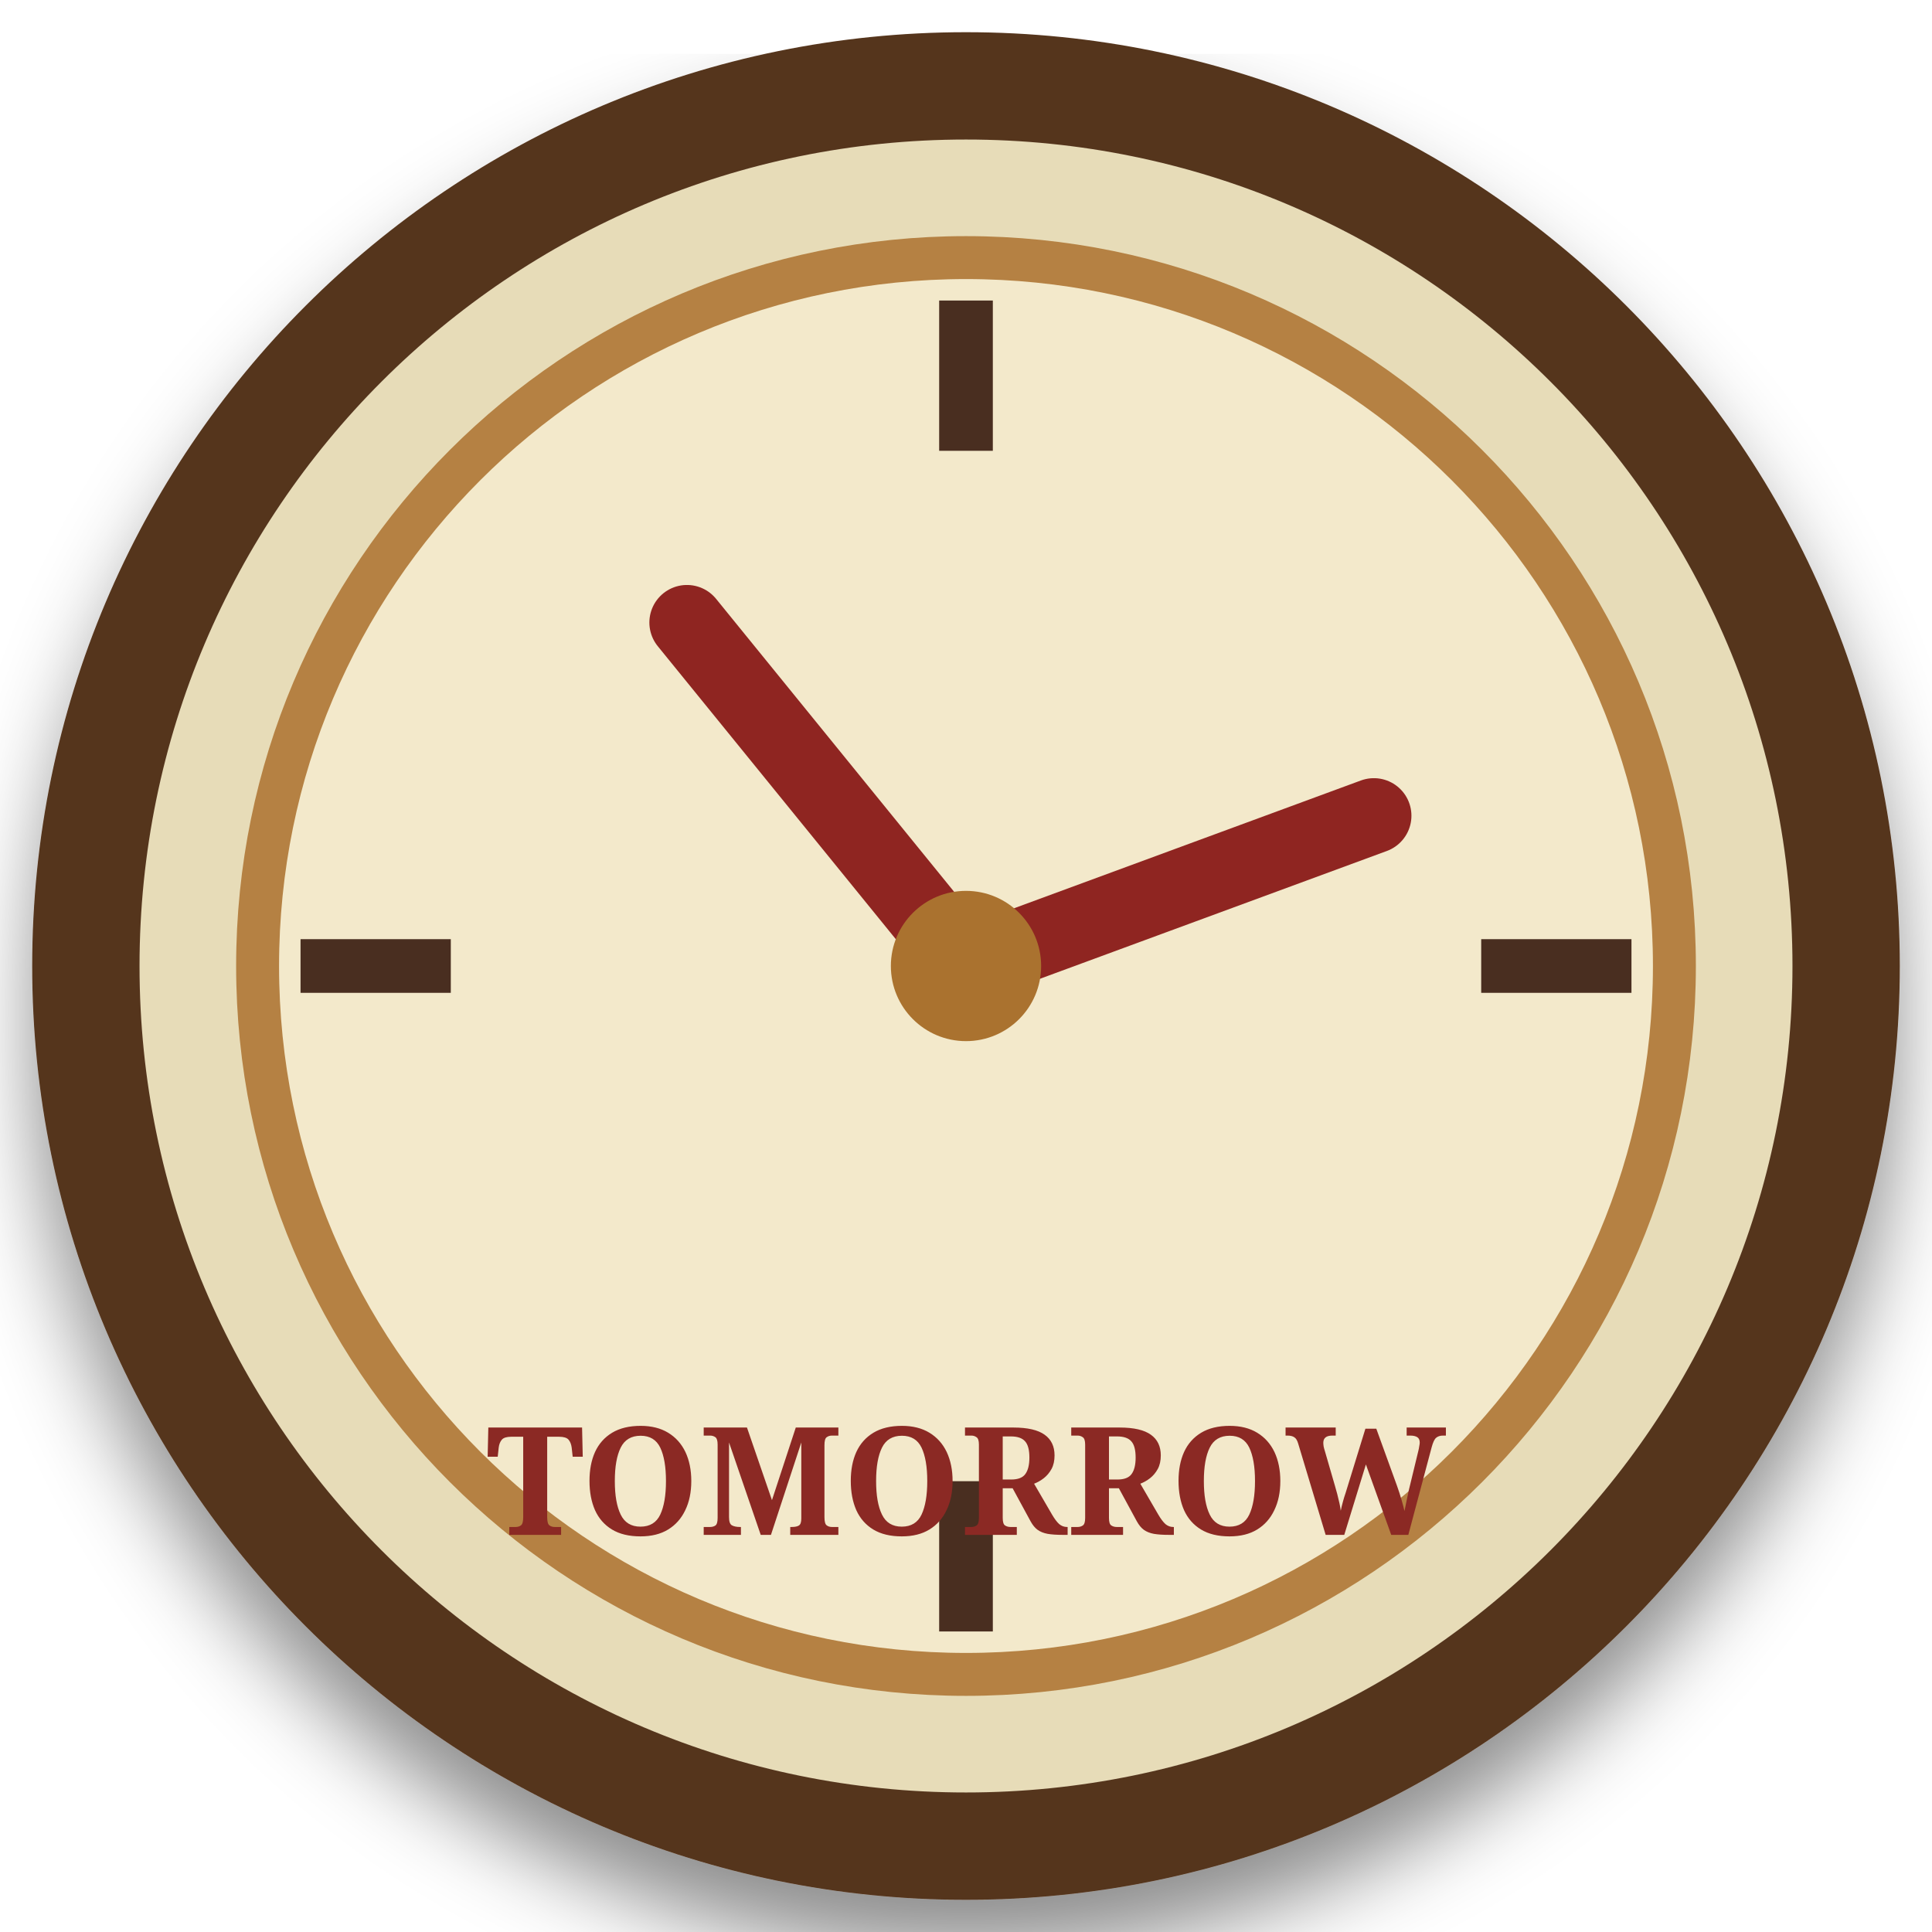
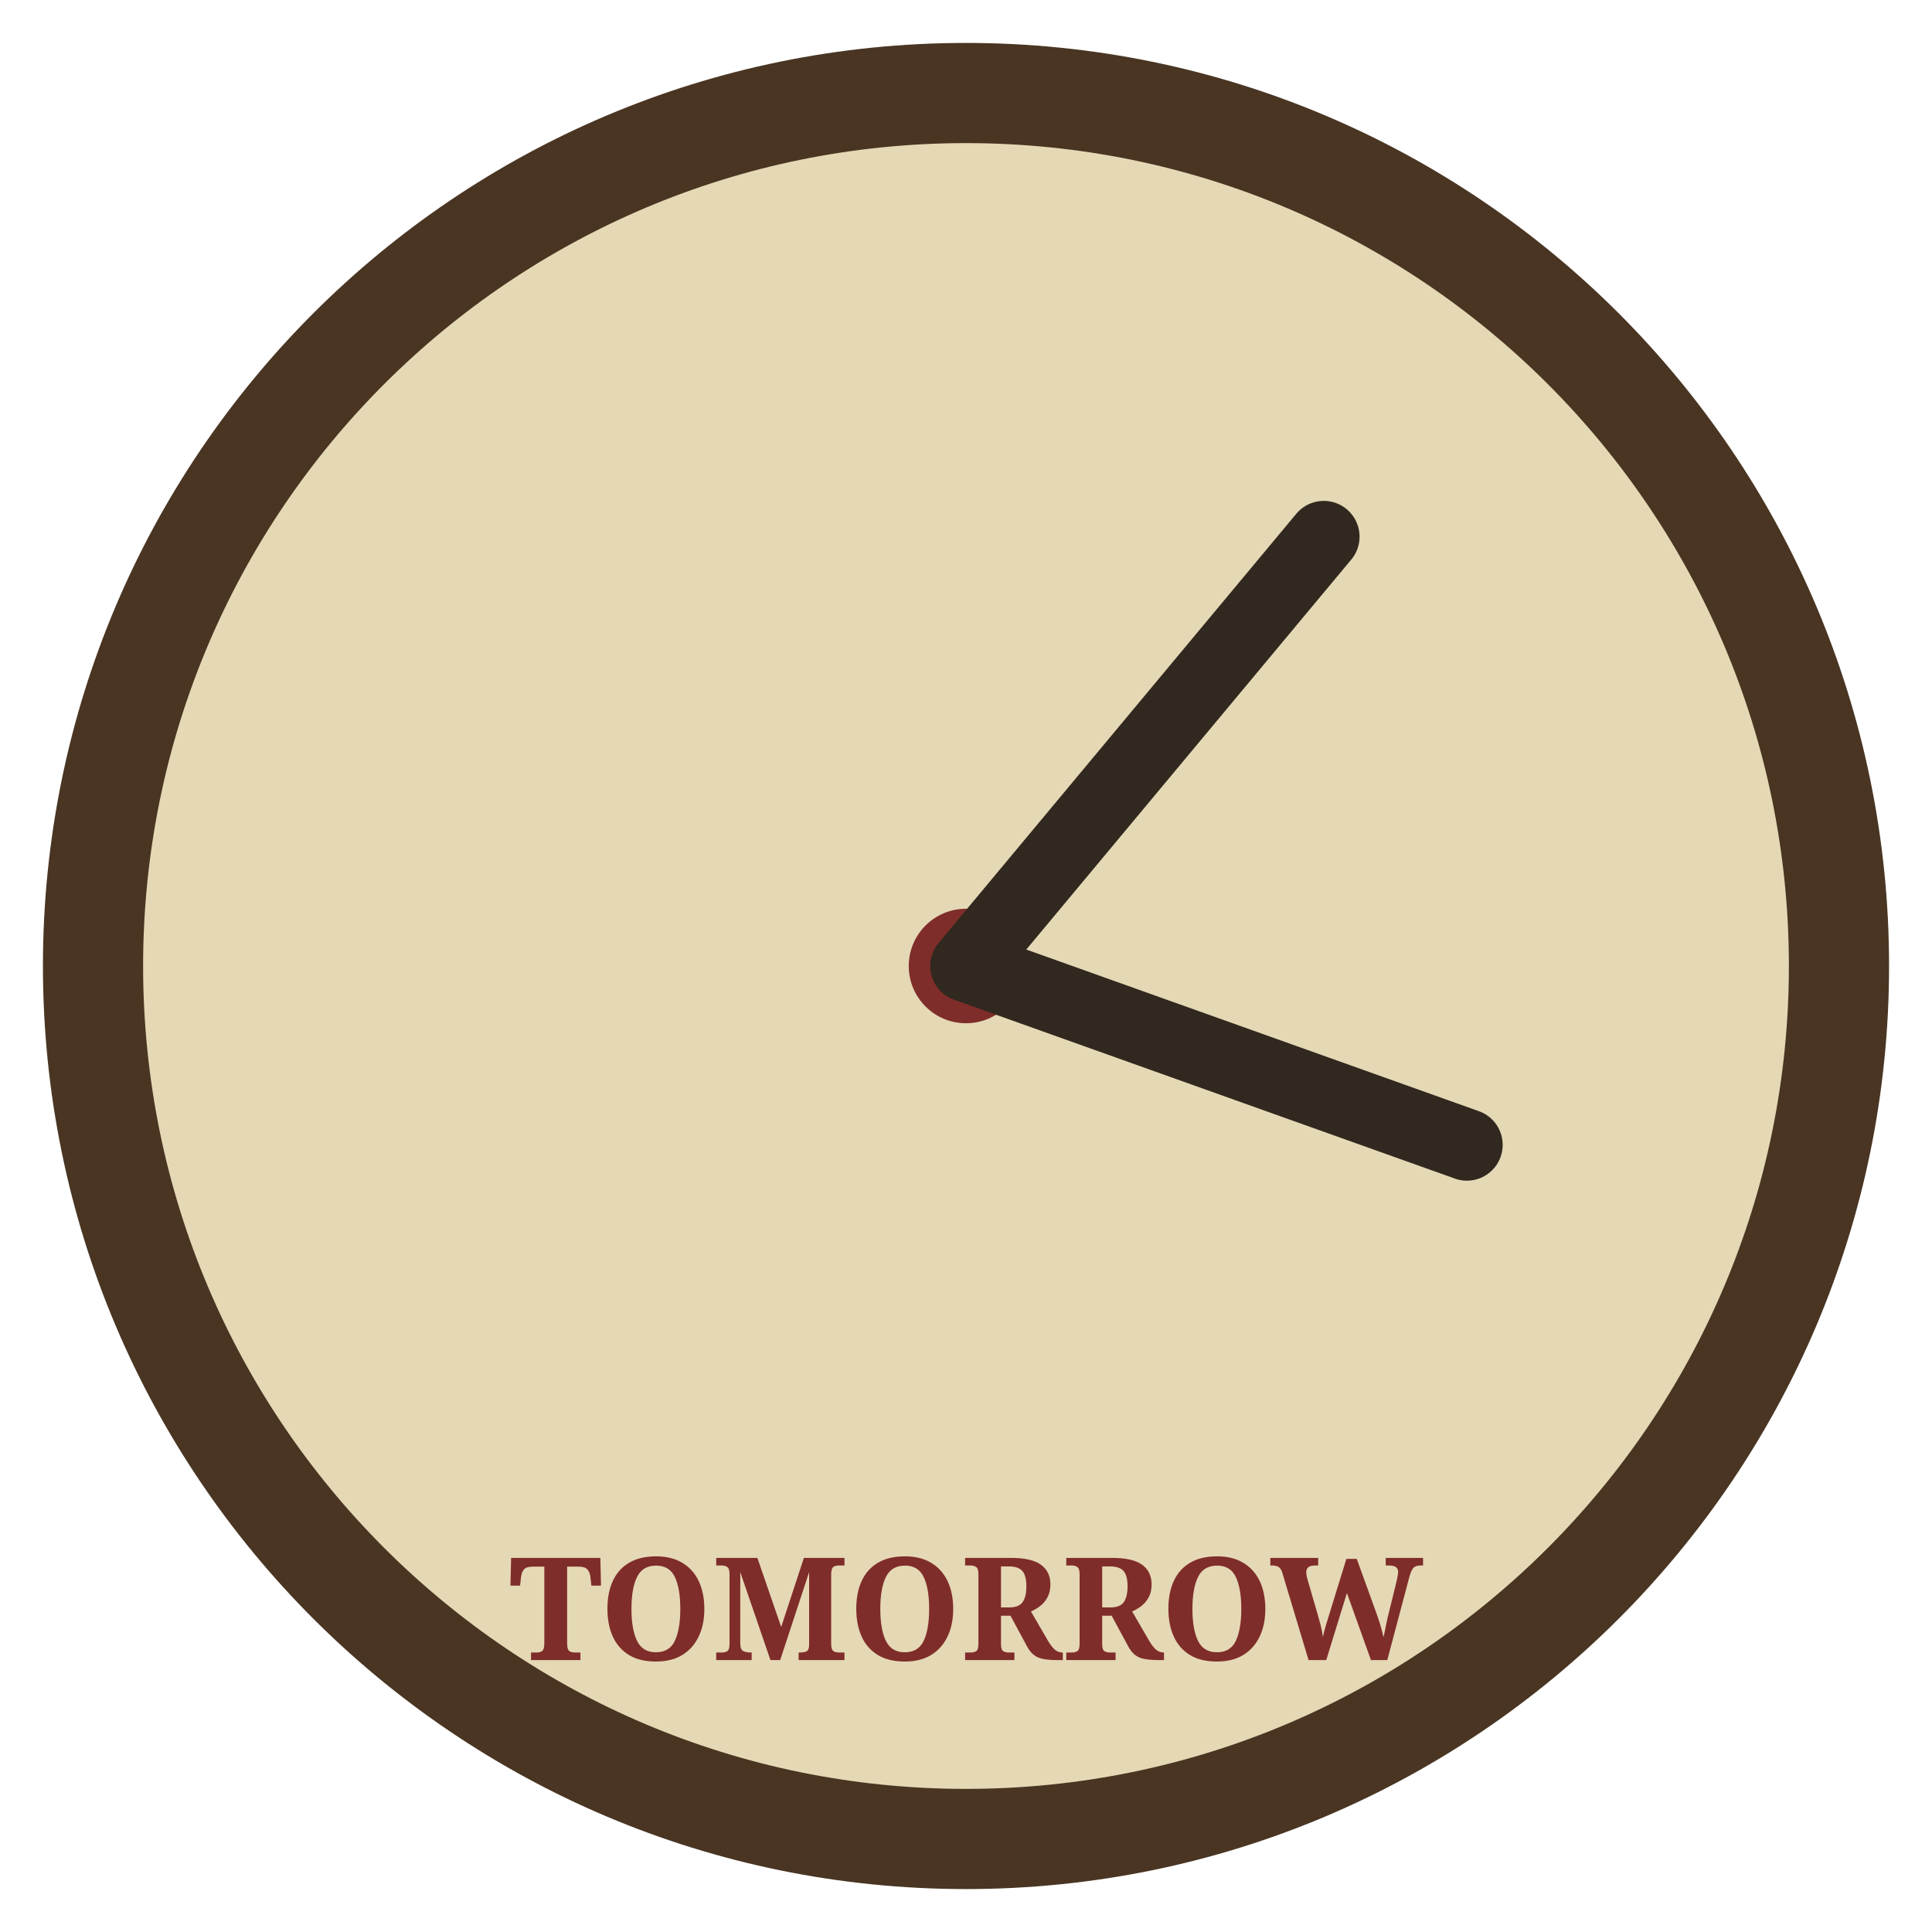
- <svg xmlns="http://www.w3.org/2000/svg" width="180" height="180" viewBox="0 0 180 180">
-   <defs>
-     <filter id="rough">
-       <feTurbulence baseFrequency=".012" numOctaves="2" seed="4" result="n" />
-       <feDisplacementMap in="SourceGraphic" in2="n" scale="1.2" />
-     </filter>
-     <filter id="shadow" x="-30%" y="-30%" width="160%" height="180%">
-       <feDropShadow dx="0" dy="5" stdDeviation="4" flood-color="#000" flood-opacity=".45" />
-     </filter>
-     <linearGradient id="wood" x1="0" y1="0" x2="0" y2="1">
-       <stop stop-color="#81532f" />
-       <stop offset="1" stop-color="#3d281d" />
-     </linearGradient>
-     <linearGradient id="brass" x1="0" y1="0" x2="1" y2="1">
-       <stop stop-color="#f4d27d" />
-       <stop offset=".45" stop-color="#a86b28" />
-       <stop offset="1" stop-color="#5d3617" />
-     </linearGradient>
-     <linearGradient id="teal" x1="0" y1="0" x2="0" y2="1">
-       <stop stop-color="#3e7772" />
-       <stop offset="1" stop-color="#153f40" />
-     </linearGradient>
-     <radialGradient id="glass">
-       <stop stop-color="#d9f3ee" stop-opacity=".65" />
-       <stop offset="1" stop-color="#5f9d9c" stop-opacity=".25" />
-     </radialGradient>
-   </defs>
-   <circle cx="90" cy="90" r="82" fill="#e7dcb8" stroke="#55351f" stroke-width="10" filter="url(#shadow)" />
-   <circle cx="90" cy="90" r="66" fill="#f3e9cb" stroke="#b58143" stroke-width="4" />
-   <g stroke="#492e20" stroke-width="5">
-     <path d="M90 28V42M90 138V152M28 90H42M138 90H152" />
-   </g>
-   <path d="M90 90L64 58M90 90L128 76" stroke="#8f2521" stroke-width="7" stroke-linecap="round" />
-   <circle cx="90" cy="90" r="7" fill="#aa722f" />
-   <text x="90" y="143" text-anchor="middle" font-family="Georgia" font-size="14" font-weight="bold" fill="#8b2924">TOMORROW</text>
+ <svg xmlns="http://www.w3.org/2000/svg" width="270" height="270" viewBox="0 0 270 270">
+   <rect width="270" height="270" fill="none" />
+   <circle cx="135" cy="135" r="122" fill="#e5d8b5" stroke="#493522" stroke-width="14" />
+   <circle cx="135" cy="135" r="8" fill="#7f2d2a" />
+   <path d="M135 135L185 75M135 135L205 160" stroke="#31281f" stroke-width="10" stroke-linecap="round" />
+   <text x="135" y="232" text-anchor="middle" font-family="Georgia,serif" font-size="20" font-weight="700" fill="#7f2d2a">TOMORROW</text>
</svg>
